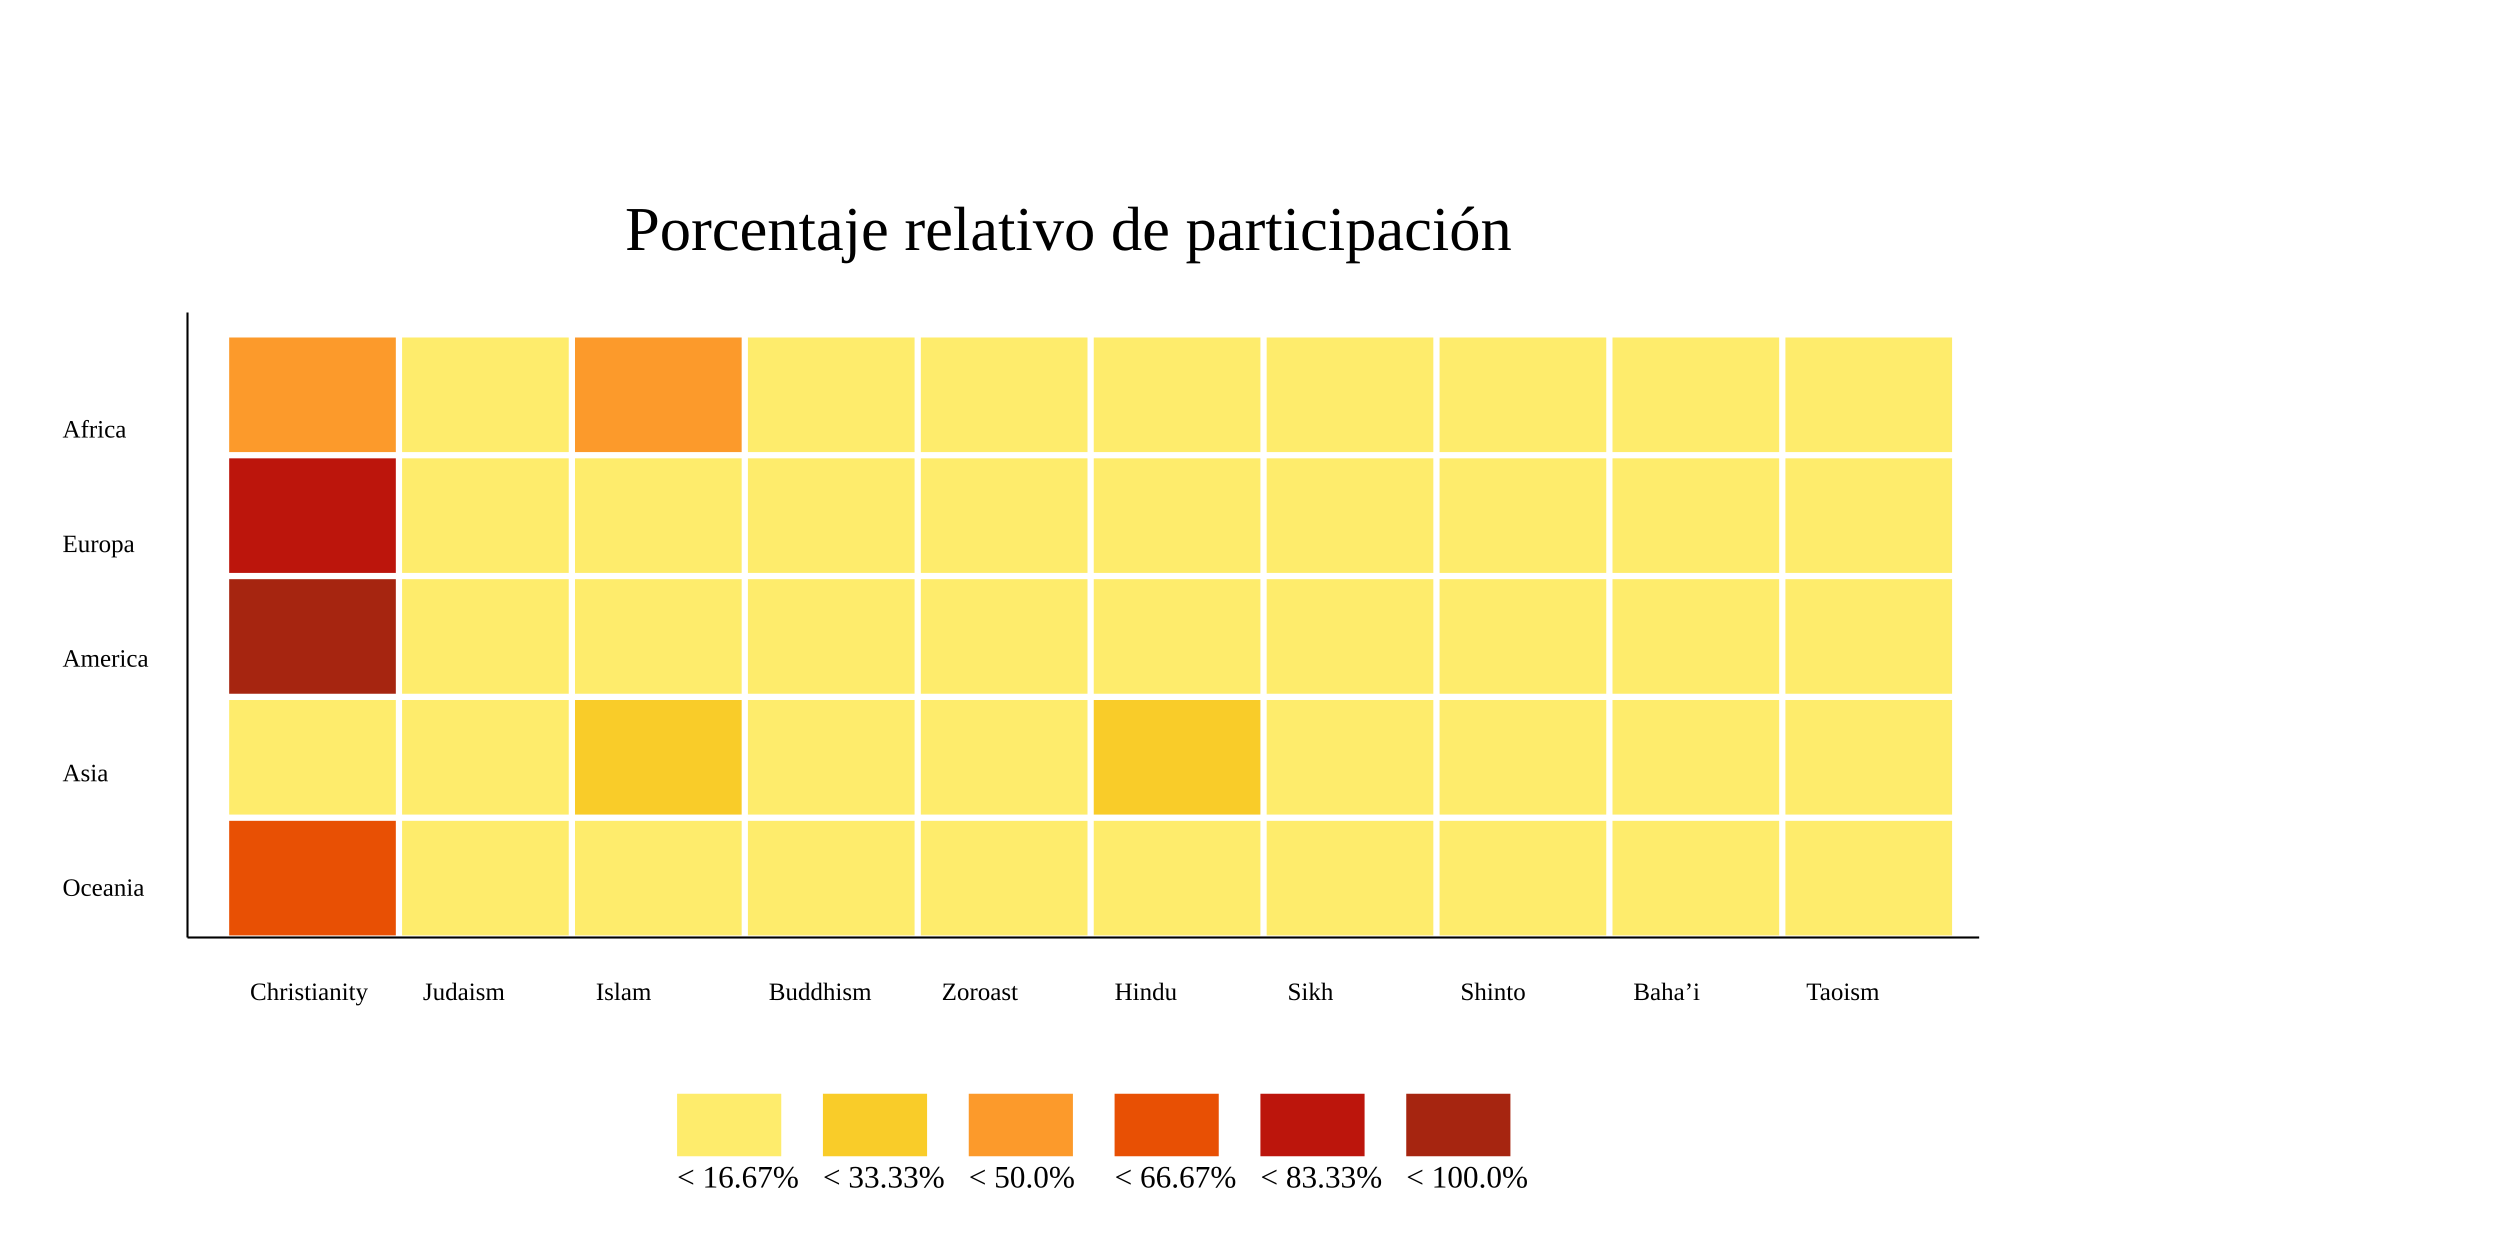
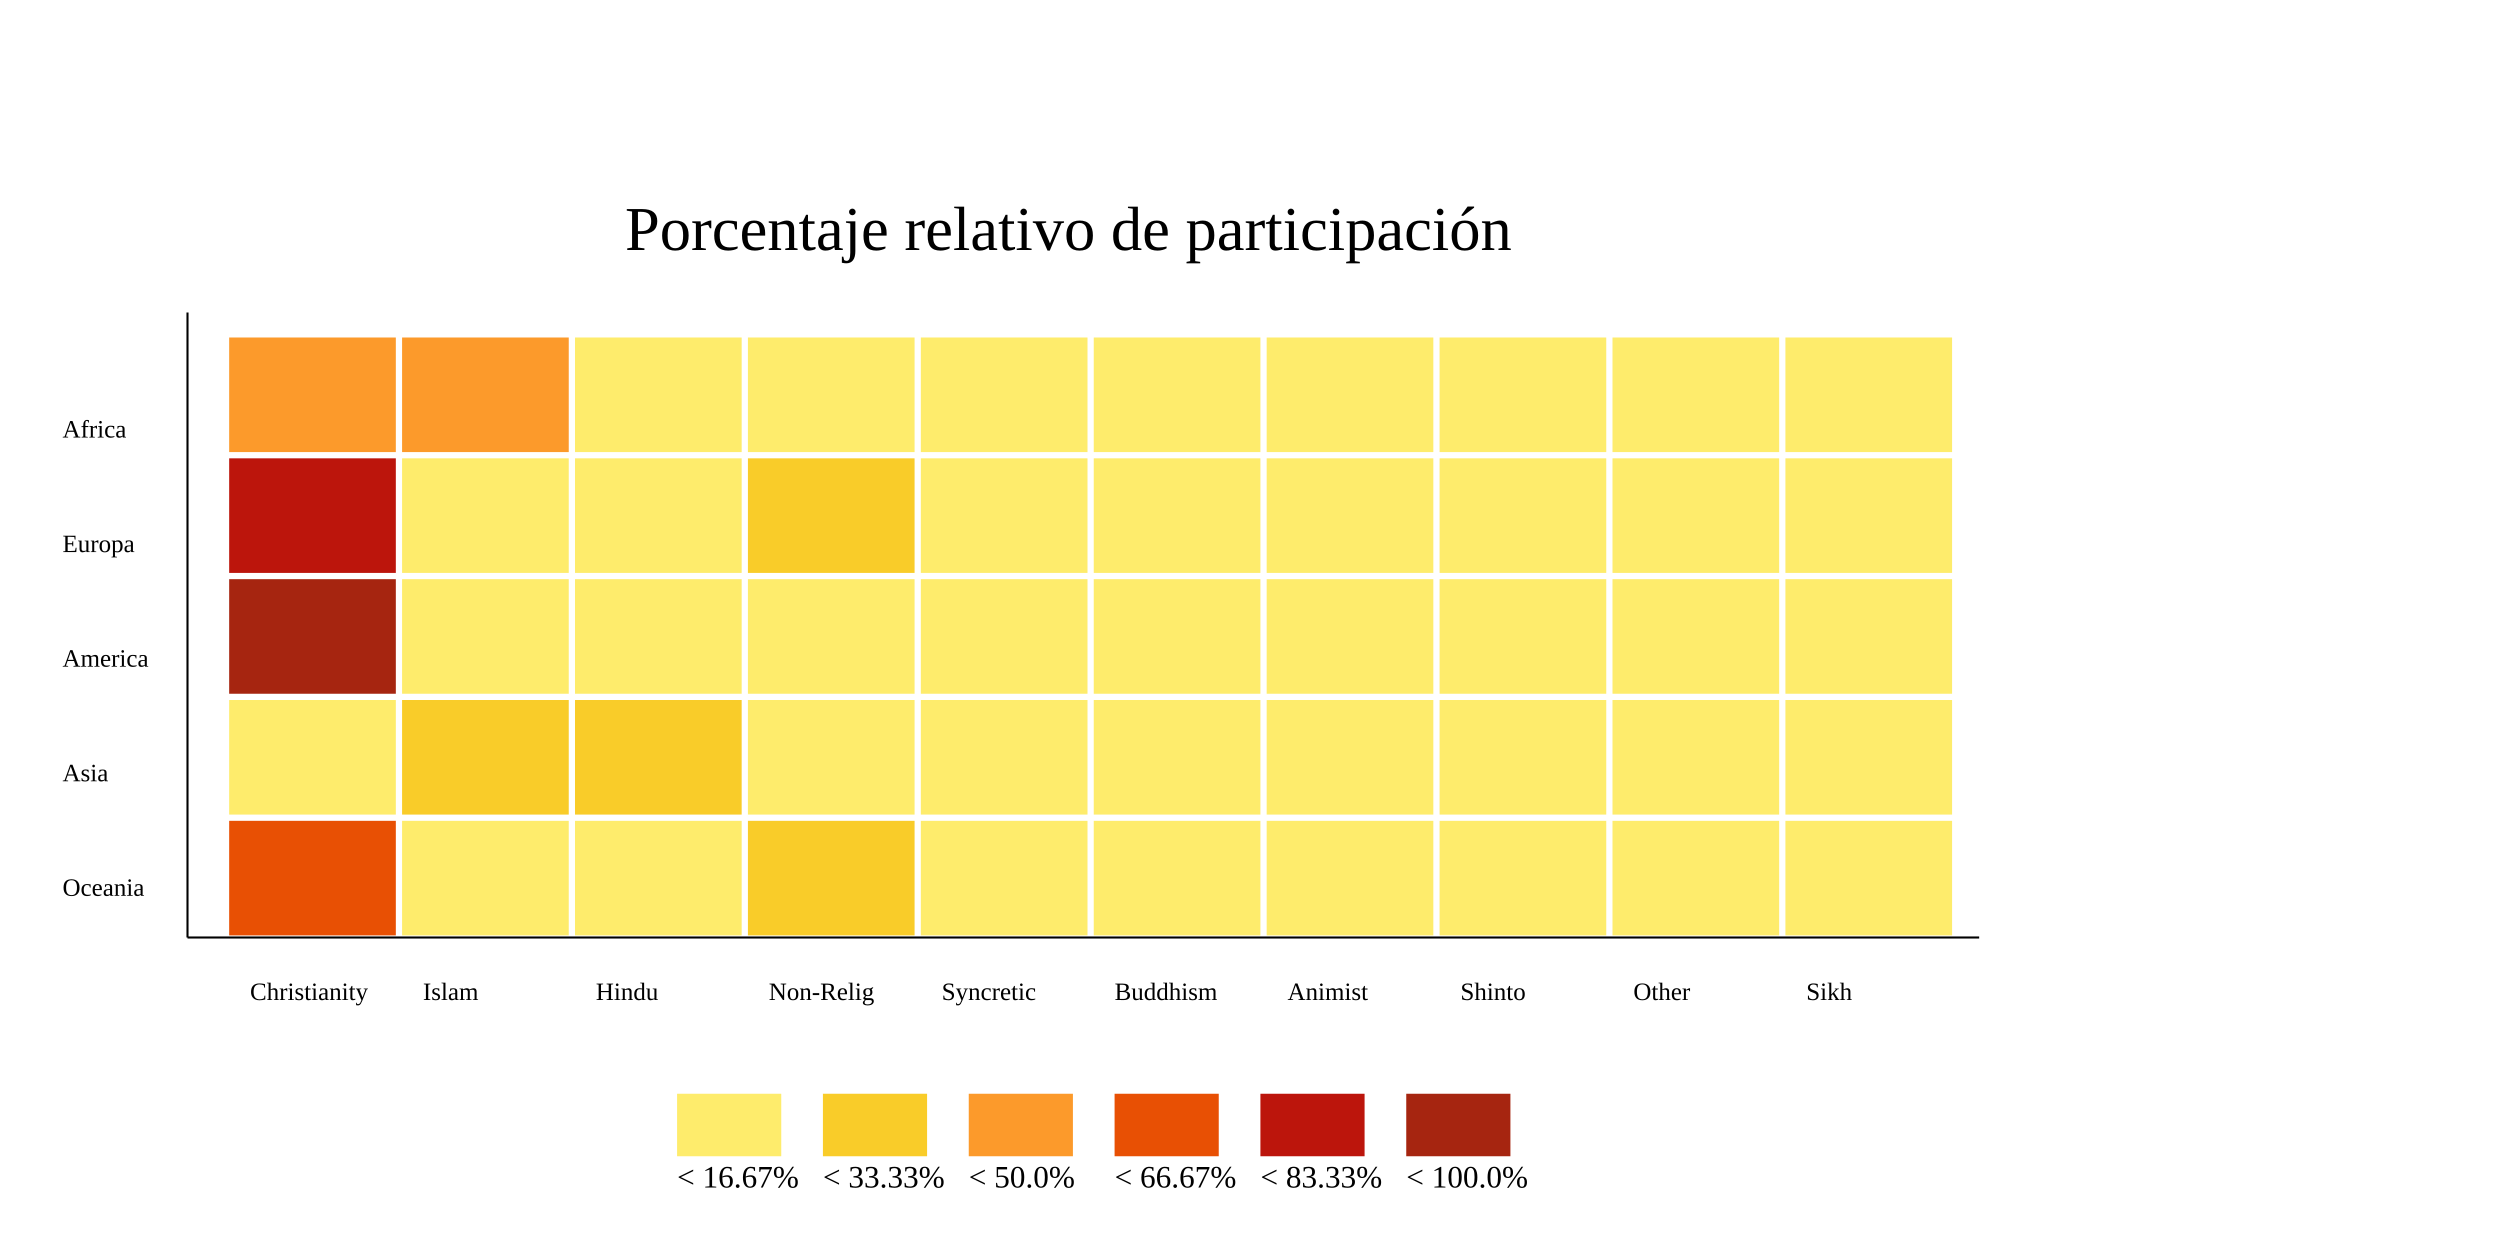
<svg xmlns="http://www.w3.org/2000/svg" baseProfile="full" height="600px" version="1.1" width="1200px">
  <defs />
  <line stroke="black" stroke-width="1" x1="90" x2="90" y1="150" y2="450" />
  <line stroke="black" stroke-width="1" x1="90" x2="950" y1="450" y2="450" />
  <text x="30" y="210">Africa</text>
  <text x="30" y="265">Europa</text>
  <text x="30" y="320">America</text>
  <text x="30" y="375">Asia</text>
  <text x="30" y="430">Oceania</text>
  <text x="120" y="480">Christianity</text>
-   <text x="203" y="480">Judaism</text>
-   <text x="286" y="480">Islam</text>
-   <text x="369" y="480">Buddhism</text>
-   <text x="452" y="480">Zoroast</text>
-   <text x="535" y="480">Hindu</text>
-   <text x="618" y="480">Sikh</text>
+   <text x="203" y="480">Islam</text>
+   <text x="286" y="480">Hindu</text>
+   <text x="369" y="480">Non-Relig</text>
+   <text x="452" y="480">Syncretic</text>
+   <text x="535" y="480">Buddhism</text>
+   <text x="618" y="480">Animist</text>
  <text x="701" y="480">Shinto</text>
-   <text x="784" y="480">Baha’i</text>
-   <text x="867" y="480">Taoism</text>
+   <text x="784" y="480">Other</text>
+   <text x="867" y="480">Sikh</text>
  <rect fill="rgb(252, 154, 43)" height="55" width="80" x="110" y="162" />
  <rect fill="rgb(188,21,12)" height="55" width="80" x="110" y="220" />
  <rect fill="rgb(166, 37, 16)" height="55" width="80" x="110" y="278" />
  <rect fill="rgb(254, 236, 108)" height="55" width="80" x="110" y="336" />
  <rect fill="rgb(232, 80, 4)" height="55" width="80" x="110" y="394" />
-   <rect fill="rgb(254, 236, 108)" height="55" width="80" x="193" y="162" />
+   <rect fill="rgb(252, 154, 43)" height="55" width="80" x="193" y="162" />
  <rect fill="rgb(254, 236, 108)" height="55" width="80" x="193" y="220" />
  <rect fill="rgb(254, 236, 108)" height="55" width="80" x="193" y="278" />
-   <rect fill="rgb(254, 236, 108)" height="55" width="80" x="193" y="336" />
+   <rect fill="rgb(249, 204, 41)" height="55" width="80" x="193" y="336" />
  <rect fill="rgb(254, 236, 108)" height="55" width="80" x="193" y="394" />
-   <rect fill="rgb(252, 154, 43)" height="55" width="80" x="276" y="162" />
+   <rect fill="rgb(254, 236, 108)" height="55" width="80" x="276" y="162" />
  <rect fill="rgb(254, 236, 108)" height="55" width="80" x="276" y="220" />
  <rect fill="rgb(254, 236, 108)" height="55" width="80" x="276" y="278" />
  <rect fill="rgb(249, 204, 41)" height="55" width="80" x="276" y="336" />
  <rect fill="rgb(254, 236, 108)" height="55" width="80" x="276" y="394" />
  <rect fill="rgb(254, 236, 108)" height="55" width="80" x="359" y="162" />
-   <rect fill="rgb(254, 236, 108)" height="55" width="80" x="359" y="220" />
+   <rect fill="rgb(249, 204, 41)" height="55" width="80" x="359" y="220" />
  <rect fill="rgb(254, 236, 108)" height="55" width="80" x="359" y="278" />
  <rect fill="rgb(254, 236, 108)" height="55" width="80" x="359" y="336" />
-   <rect fill="rgb(254, 236, 108)" height="55" width="80" x="359" y="394" />
+   <rect fill="rgb(249, 204, 41)" height="55" width="80" x="359" y="394" />
  <rect fill="rgb(254, 236, 108)" height="55" width="80" x="442" y="162" />
  <rect fill="rgb(254, 236, 108)" height="55" width="80" x="442" y="220" />
  <rect fill="rgb(254, 236, 108)" height="55" width="80" x="442" y="278" />
  <rect fill="rgb(254, 236, 108)" height="55" width="80" x="442" y="336" />
  <rect fill="rgb(254, 236, 108)" height="55" width="80" x="442" y="394" />
  <rect fill="rgb(254, 236, 108)" height="55" width="80" x="525" y="162" />
  <rect fill="rgb(254, 236, 108)" height="55" width="80" x="525" y="220" />
  <rect fill="rgb(254, 236, 108)" height="55" width="80" x="525" y="278" />
-   <rect fill="rgb(249, 204, 41)" height="55" width="80" x="525" y="336" />
+   <rect fill="rgb(254, 236, 108)" height="55" width="80" x="525" y="336" />
  <rect fill="rgb(254, 236, 108)" height="55" width="80" x="525" y="394" />
  <rect fill="rgb(254, 236, 108)" height="55" width="80" x="608" y="162" />
  <rect fill="rgb(254, 236, 108)" height="55" width="80" x="608" y="220" />
  <rect fill="rgb(254, 236, 108)" height="55" width="80" x="608" y="278" />
  <rect fill="rgb(254, 236, 108)" height="55" width="80" x="608" y="336" />
  <rect fill="rgb(254, 236, 108)" height="55" width="80" x="608" y="394" />
  <rect fill="rgb(254, 236, 108)" height="55" width="80" x="691" y="162" />
  <rect fill="rgb(254, 236, 108)" height="55" width="80" x="691" y="220" />
  <rect fill="rgb(254, 236, 108)" height="55" width="80" x="691" y="278" />
  <rect fill="rgb(254, 236, 108)" height="55" width="80" x="691" y="336" />
  <rect fill="rgb(254, 236, 108)" height="55" width="80" x="691" y="394" />
  <rect fill="rgb(254, 236, 108)" height="55" width="80" x="774" y="162" />
  <rect fill="rgb(254, 236, 108)" height="55" width="80" x="774" y="220" />
  <rect fill="rgb(254, 236, 108)" height="55" width="80" x="774" y="278" />
  <rect fill="rgb(254, 236, 108)" height="55" width="80" x="774" y="336" />
  <rect fill="rgb(254, 236, 108)" height="55" width="80" x="774" y="394" />
  <rect fill="rgb(254, 236, 108)" height="55" width="80" x="857" y="162" />
  <rect fill="rgb(254, 236, 108)" height="55" width="80" x="857" y="220" />
  <rect fill="rgb(254, 236, 108)" height="55" width="80" x="857" y="278" />
  <rect fill="rgb(254, 236, 108)" height="55" width="80" x="857" y="336" />
  <rect fill="rgb(254, 236, 108)" height="55" width="80" x="857" y="394" />
  <text style="font-size:30" x="300" y="120">Porcentaje relativo de participación</text>
  <rect fill="rgb(254, 236, 108)" height="30" width="50" x="325" y="525" />
  <text style="font-size:15" x="325" y="570">&lt; 16.67%</text>
  <rect fill="rgb(249, 204, 41)" height="30" width="50" x="395" y="525" />
  <text style="font-size:15" x="395" y="570">&lt; 33.33%</text>
  <rect fill="rgb(252, 154, 43)" height="30" width="50" x="465" y="525" />
  <text style="font-size:15" x="465" y="570">&lt; 50.0%</text>
  <rect fill="rgb(232, 80, 4)" height="30" width="50" x="535" y="525" />
  <text style="font-size:15" x="535" y="570">&lt; 66.67%</text>
  <rect fill="rgb(188,21,12)" height="30" width="50" x="605" y="525" />
  <text style="font-size:15" x="605" y="570">&lt; 83.33%</text>
  <rect fill="rgb(166, 37, 16)" height="30" width="50" x="675" y="525" />
  <text style="font-size:15" x="675" y="570">&lt; 100.0%</text>
</svg>
